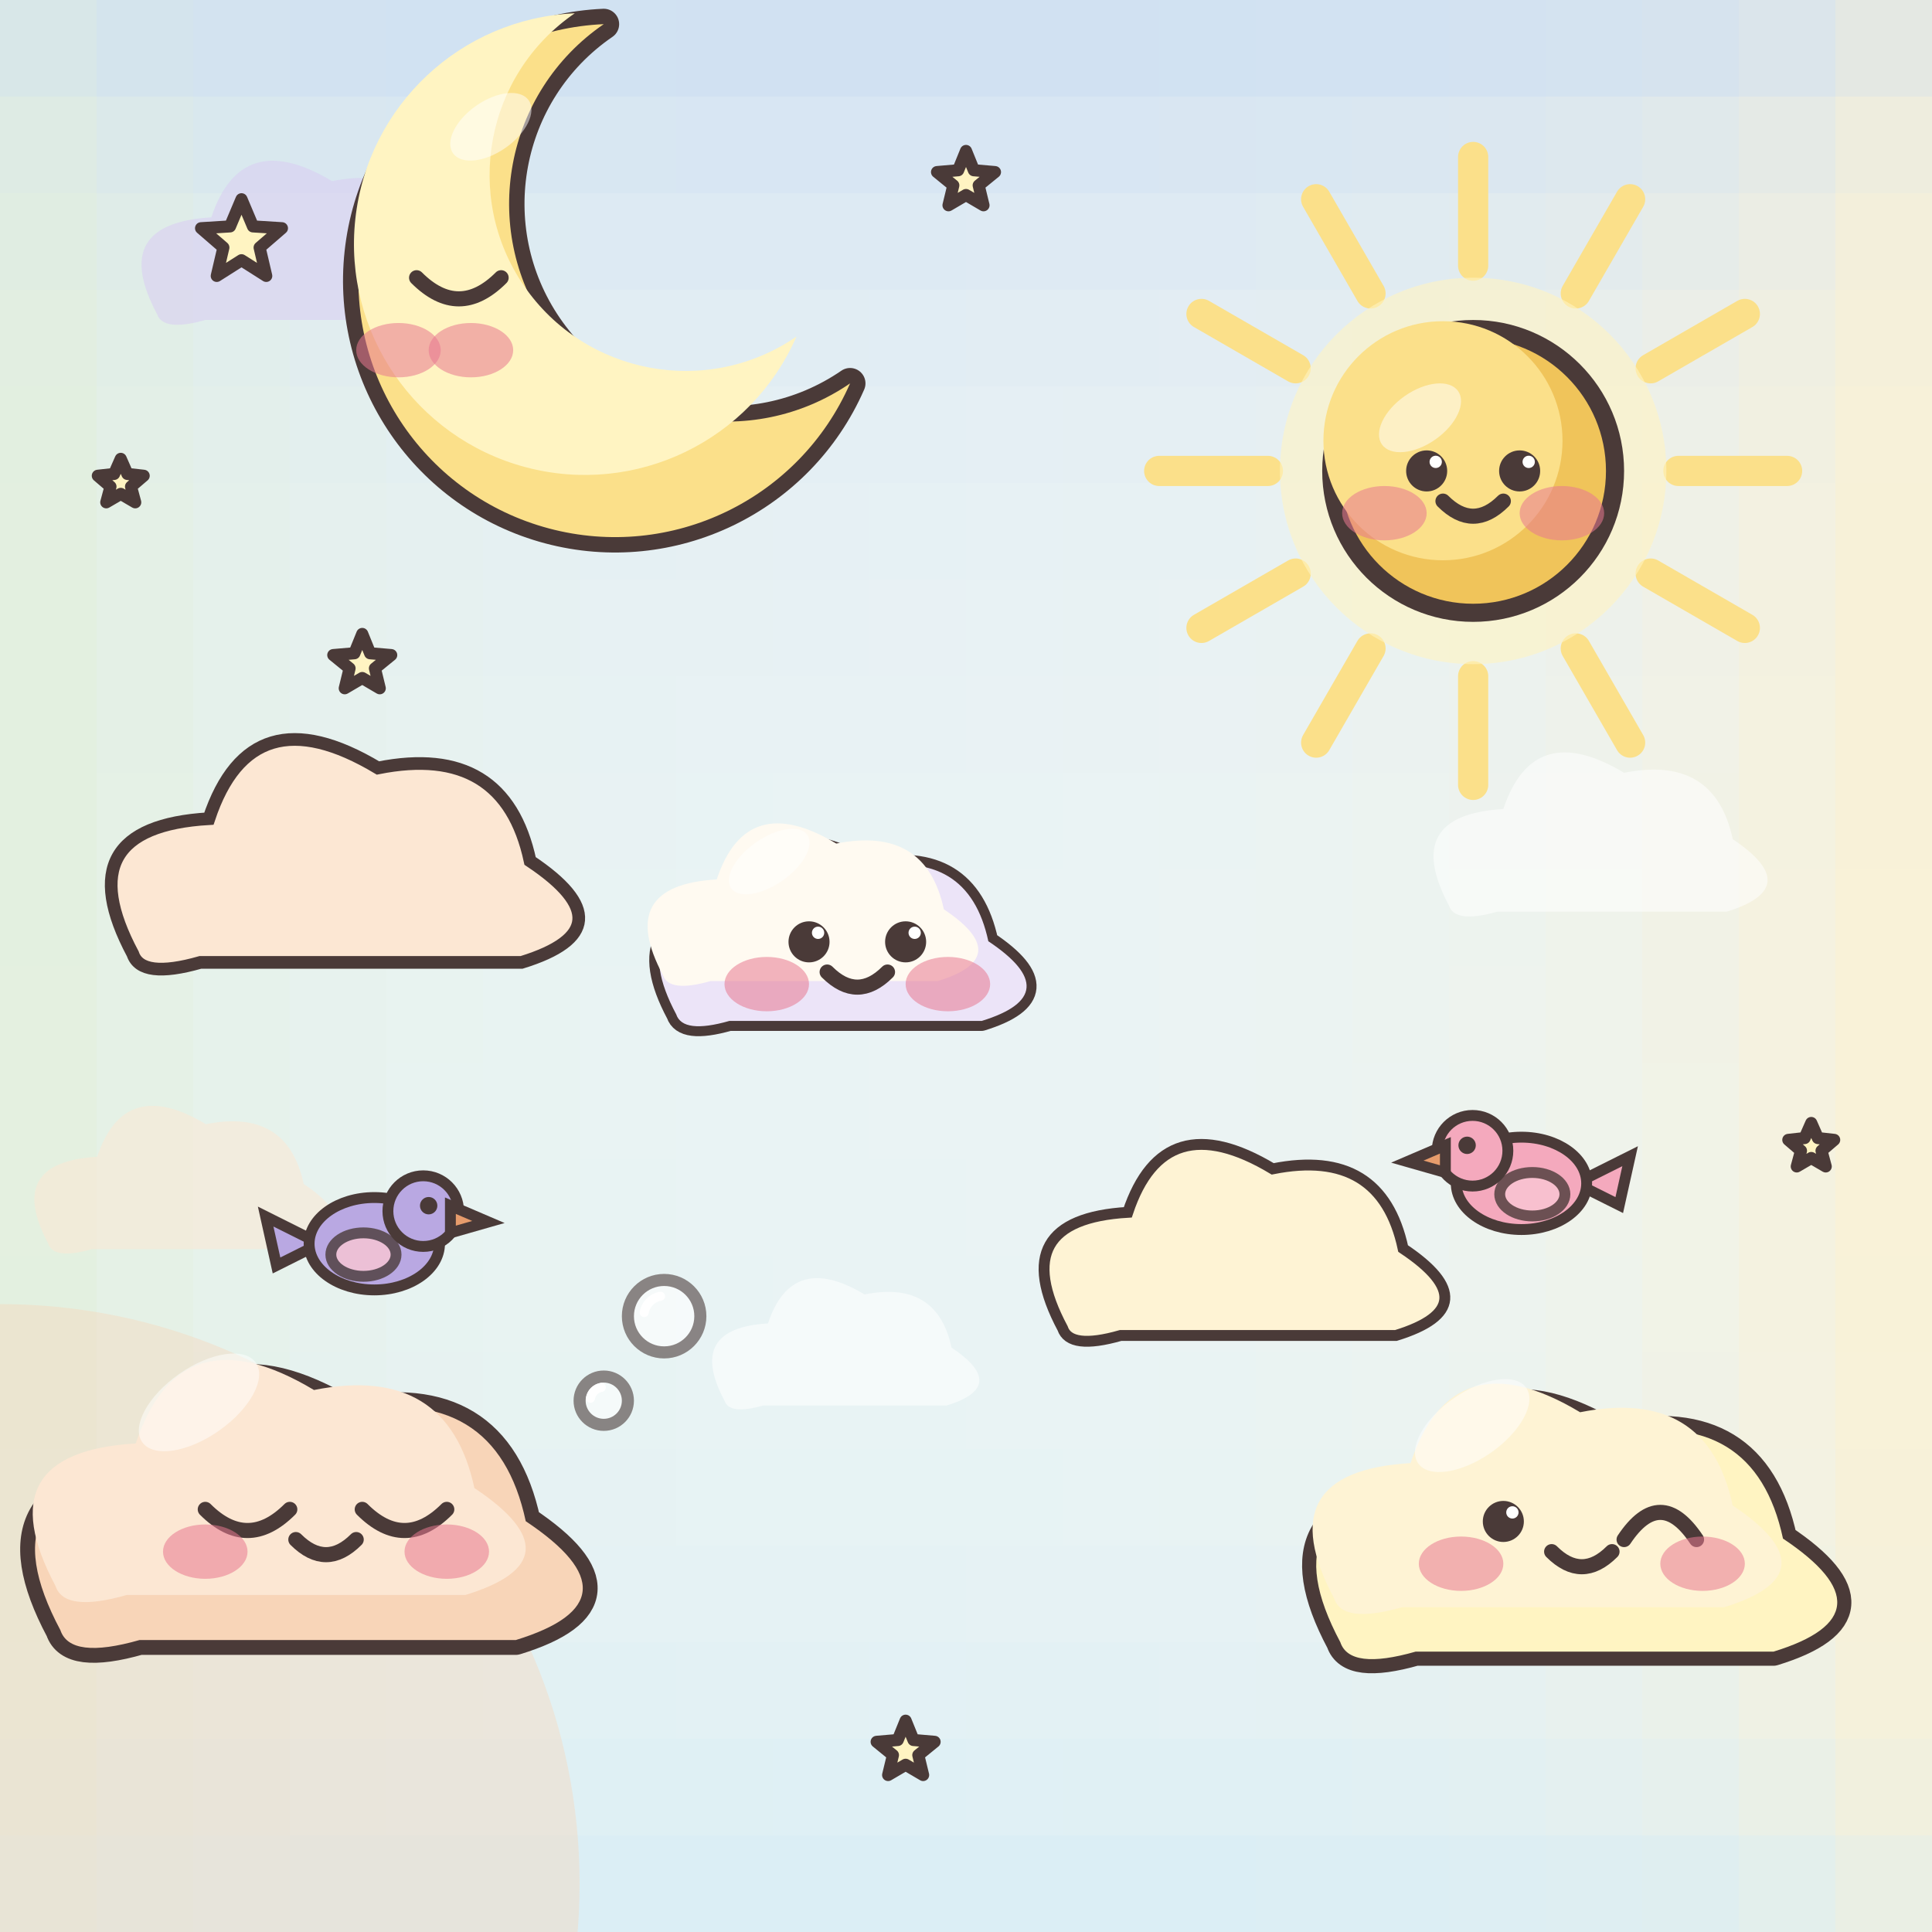
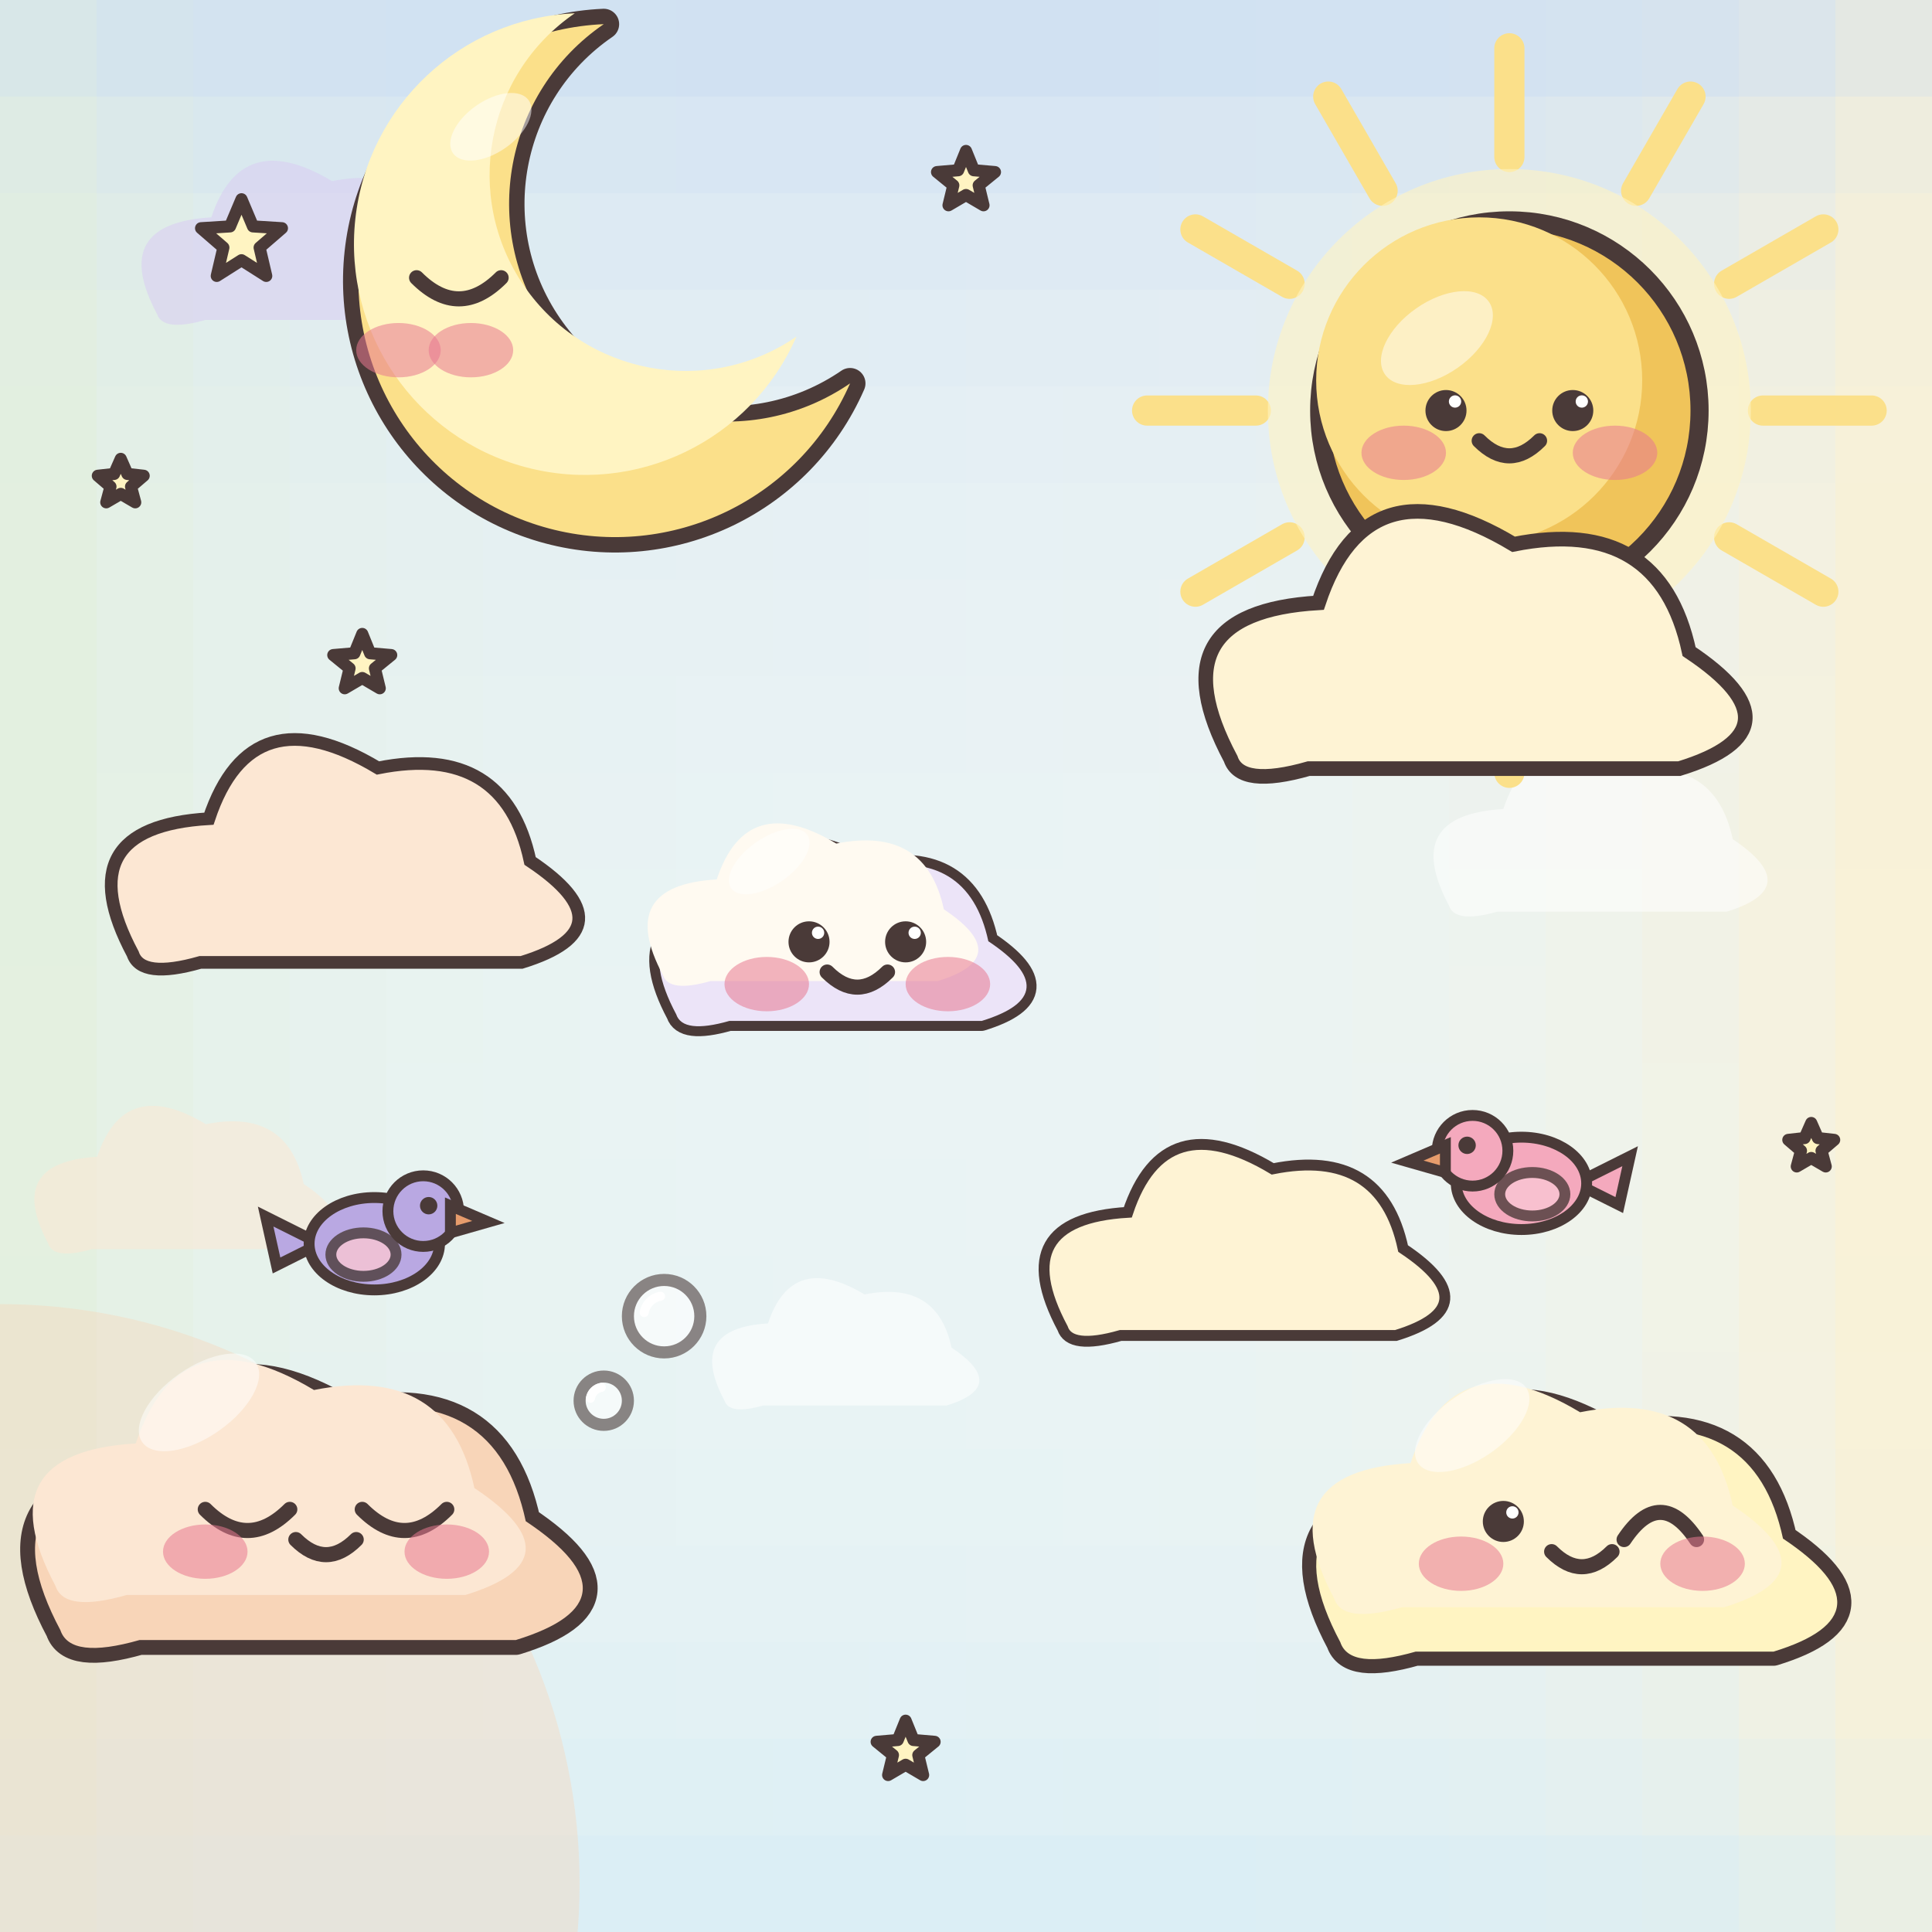
<svg xmlns="http://www.w3.org/2000/svg" width="320" height="320" viewBox="0 0 320 320">
  <rect width="320" height="320" fill="#eef7fb" />
  <rect x="0" y="0" width="17" height="17" fill="#d8e7e8" />
  <rect x="16" y="0" width="17" height="17" fill="#d4e4ed" />
  <rect x="32" y="0" width="17" height="17" fill="#d3e3f0" />
  <rect x="48" y="0" width="17" height="17" fill="#d2e2f1" />
  <rect x="64" y="0" width="17" height="17" fill="#d1e2f2" />
  <rect x="80" y="0" width="17" height="17" fill="#d1e2f2" />
  <rect x="96" y="0" width="17" height="17" fill="#d1e2f2" />
  <rect x="112" y="0" width="17" height="17" fill="#d1e1f2" />
  <rect x="128" y="0" width="17" height="17" fill="#d1e1f2" />
  <rect x="144" y="0" width="17" height="17" fill="#d1e1f2" />
  <rect x="160" y="0" width="17" height="17" fill="#d1e1f2" />
  <rect x="176" y="0" width="17" height="17" fill="#d1e1f2" />
  <rect x="192" y="0" width="17" height="17" fill="#d1e2f2" />
  <rect x="208" y="0" width="17" height="17" fill="#d2e2f2" />
  <rect x="224" y="0" width="17" height="17" fill="#d2e2f2" />
  <rect x="240" y="0" width="17" height="17" fill="#d3e2f1" />
  <rect x="256" y="0" width="17" height="17" fill="#d4e3f0" />
  <rect x="272" y="0" width="17" height="17" fill="#d6e3ee" />
  <rect x="288" y="0" width="17" height="17" fill="#dbe5eb" />
  <rect x="304" y="0" width="17" height="17" fill="#e4e8e3" />
  <rect x="0" y="16" width="17" height="17" fill="#deebe4" />
  <rect x="16" y="16" width="17" height="17" fill="#dbe9ea" />
  <rect x="32" y="16" width="17" height="17" fill="#d9e8ee" />
  <rect x="48" y="16" width="17" height="17" fill="#d9e7f0" />
  <rect x="64" y="16" width="17" height="17" fill="#d8e7f1" />
  <rect x="80" y="16" width="17" height="17" fill="#d8e7f2" />
  <rect x="96" y="16" width="17" height="17" fill="#d8e7f2" />
  <rect x="112" y="16" width="17" height="17" fill="#d8e6f3" />
  <rect x="128" y="16" width="17" height="17" fill="#d8e6f3" />
  <rect x="144" y="16" width="17" height="17" fill="#d8e6f3" />
  <rect x="160" y="16" width="17" height="17" fill="#d8e6f3" />
  <rect x="176" y="16" width="17" height="17" fill="#d8e6f3" />
  <rect x="192" y="16" width="17" height="17" fill="#d9e6f2" />
  <rect x="208" y="16" width="17" height="17" fill="#d9e7f2" />
  <rect x="224" y="16" width="17" height="17" fill="#dae7f1" />
  <rect x="240" y="16" width="17" height="17" fill="#dbe7f0" />
  <rect x="256" y="16" width="17" height="17" fill="#dde8ee" />
  <rect x="272" y="16" width="17" height="17" fill="#e0e9eb" />
  <rect x="288" y="16" width="17" height="17" fill="#e5eae6" />
  <rect x="304" y="16" width="17" height="17" fill="#eeedde" />
  <rect x="0" y="32" width="17" height="17" fill="#e0ede2" />
  <rect x="16" y="32" width="17" height="17" fill="#dfece8" />
  <rect x="32" y="32" width="17" height="17" fill="#deeced" />
  <rect x="48" y="32" width="17" height="17" fill="#deebef" />
  <rect x="64" y="32" width="17" height="17" fill="#ddebf1" />
  <rect x="80" y="32" width="17" height="17" fill="#ddebf2" />
  <rect x="96" y="32" width="17" height="17" fill="#ddeaf3" />
  <rect x="112" y="32" width="17" height="17" fill="#ddeaf3" />
  <rect x="128" y="32" width="17" height="17" fill="#ddeaf3" />
  <rect x="144" y="32" width="17" height="17" fill="#ddeaf3" />
  <rect x="160" y="32" width="17" height="17" fill="#deeaf3" />
  <rect x="176" y="32" width="17" height="17" fill="#deeaf3" />
  <rect x="192" y="32" width="17" height="17" fill="#deeaf3" />
  <rect x="208" y="32" width="17" height="17" fill="#dfebf2" />
  <rect x="224" y="32" width="17" height="17" fill="#e0ebf1" />
  <rect x="240" y="32" width="17" height="17" fill="#e1ebef" />
  <rect x="256" y="32" width="17" height="17" fill="#e3ebed" />
  <rect x="272" y="32" width="17" height="17" fill="#e6ece9" />
  <rect x="288" y="32" width="17" height="17" fill="#ebede4" />
  <rect x="304" y="32" width="17" height="17" fill="#f3efdb" />
  <rect x="0" y="48" width="17" height="17" fill="#e2eee1" />
  <rect x="16" y="48" width="17" height="17" fill="#e1eee7" />
  <rect x="32" y="48" width="17" height="17" fill="#e1eeec" />
  <rect x="48" y="48" width="17" height="17" fill="#e1edef" />
  <rect x="64" y="48" width="17" height="17" fill="#e1edf1" />
  <rect x="80" y="48" width="17" height="17" fill="#e1edf2" />
  <rect x="96" y="48" width="17" height="17" fill="#e1edf3" />
  <rect x="112" y="48" width="17" height="17" fill="#e1edf3" />
  <rect x="128" y="48" width="17" height="17" fill="#e1edf3" />
  <rect x="144" y="48" width="17" height="17" fill="#e1edf4" />
  <rect x="160" y="48" width="17" height="17" fill="#e2edf3" />
  <rect x="176" y="48" width="17" height="17" fill="#e2edf3" />
  <rect x="192" y="48" width="17" height="17" fill="#e3edf3" />
  <rect x="208" y="48" width="17" height="17" fill="#e3edf2" />
  <rect x="224" y="48" width="17" height="17" fill="#e4edf1" />
  <rect x="240" y="48" width="17" height="17" fill="#e6eeef" />
  <rect x="256" y="48" width="17" height="17" fill="#e8eeec" />
  <rect x="272" y="48" width="17" height="17" fill="#ebeee8" />
  <rect x="288" y="48" width="17" height="17" fill="#efefe2" />
  <rect x="304" y="48" width="17" height="17" fill="#f5f0da" />
  <rect x="0" y="64" width="17" height="17" fill="#e2efe0" />
  <rect x="16" y="64" width="17" height="17" fill="#e3efe7" />
  <rect x="32" y="64" width="17" height="17" fill="#e3efeb" />
  <rect x="48" y="64" width="17" height="17" fill="#e3efee" />
  <rect x="64" y="64" width="17" height="17" fill="#e3eff1" />
  <rect x="80" y="64" width="17" height="17" fill="#e3eff2" />
  <rect x="96" y="64" width="17" height="17" fill="#e4eff3" />
  <rect x="112" y="64" width="17" height="17" fill="#e4eff3" />
  <rect x="128" y="64" width="17" height="17" fill="#e4eff4" />
  <rect x="144" y="64" width="17" height="17" fill="#e4eff4" />
  <rect x="160" y="64" width="17" height="17" fill="#e5eff4" />
  <rect x="176" y="64" width="17" height="17" fill="#e5eff3" />
  <rect x="192" y="64" width="17" height="17" fill="#e5eff3" />
  <rect x="208" y="64" width="17" height="17" fill="#e6eff2" />
  <rect x="224" y="64" width="17" height="17" fill="#e7eff1" />
  <rect x="240" y="64" width="17" height="17" fill="#e8efef" />
  <rect x="256" y="64" width="17" height="17" fill="#eaf0ec" />
  <rect x="272" y="64" width="17" height="17" fill="#edf0e8" />
  <rect x="288" y="64" width="17" height="17" fill="#f1f0e1" />
  <rect x="304" y="64" width="17" height="17" fill="#f7f1d9" />
  <rect x="0" y="80" width="17" height="17" fill="#e3efe0" />
  <rect x="16" y="80" width="17" height="17" fill="#e4f0e6" />
  <rect x="32" y="80" width="17" height="17" fill="#e4f0eb" />
  <rect x="48" y="80" width="17" height="17" fill="#e5f0ee" />
  <rect x="64" y="80" width="17" height="17" fill="#e5f0f0" />
  <rect x="80" y="80" width="17" height="17" fill="#e5f0f2" />
  <rect x="96" y="80" width="17" height="17" fill="#e5f0f3" />
  <rect x="112" y="80" width="17" height="17" fill="#e6f0f3" />
  <rect x="128" y="80" width="17" height="17" fill="#e6f0f4" />
  <rect x="144" y="80" width="17" height="17" fill="#e6f1f4" />
  <rect x="160" y="80" width="17" height="17" fill="#e7f1f4" />
  <rect x="176" y="80" width="17" height="17" fill="#e7f1f3" />
  <rect x="192" y="80" width="17" height="17" fill="#e7f1f3" />
  <rect x="208" y="80" width="17" height="17" fill="#e8f1f2" />
  <rect x="224" y="80" width="17" height="17" fill="#e9f1f0" />
  <rect x="240" y="80" width="17" height="17" fill="#eaf1ee" />
  <rect x="256" y="80" width="17" height="17" fill="#ecf1eb" />
  <rect x="272" y="80" width="17" height="17" fill="#eff1e7" />
  <rect x="288" y="80" width="17" height="17" fill="#f3f1e1" />
  <rect x="304" y="80" width="17" height="17" fill="#f7f1d8" />
  <rect x="0" y="96" width="17" height="17" fill="#e3f0e0" />
  <rect x="16" y="96" width="17" height="17" fill="#e4f0e6" />
  <rect x="32" y="96" width="17" height="17" fill="#e5f1eb" />
  <rect x="48" y="96" width="17" height="17" fill="#e6f1ee" />
  <rect x="64" y="96" width="17" height="17" fill="#e6f1f0" />
  <rect x="80" y="96" width="17" height="17" fill="#e6f1f2" />
  <rect x="96" y="96" width="17" height="17" fill="#e7f1f3" />
  <rect x="112" y="96" width="17" height="17" fill="#e7f1f3" />
  <rect x="128" y="96" width="17" height="17" fill="#e7f1f4" />
  <rect x="144" y="96" width="17" height="17" fill="#e8f1f4" />
  <rect x="160" y="96" width="17" height="17" fill="#e8f2f4" />
  <rect x="176" y="96" width="17" height="17" fill="#e8f2f3" />
  <rect x="192" y="96" width="17" height="17" fill="#e9f2f3" />
  <rect x="208" y="96" width="17" height="17" fill="#e9f2f2" />
  <rect x="224" y="96" width="17" height="17" fill="#eaf2f0" />
  <rect x="240" y="96" width="17" height="17" fill="#ecf2ee" />
  <rect x="256" y="96" width="17" height="17" fill="#edf1eb" />
  <rect x="272" y="96" width="17" height="17" fill="#f0f1e7" />
  <rect x="288" y="96" width="17" height="17" fill="#f3f1e0" />
  <rect x="304" y="96" width="17" height="17" fill="#f8f1d8" />
  <rect x="0" y="112" width="17" height="17" fill="#e3f0e0" />
  <rect x="16" y="112" width="17" height="17" fill="#e4f0e6" />
  <rect x="32" y="112" width="17" height="17" fill="#e5f1eb" />
  <rect x="48" y="112" width="17" height="17" fill="#e6f1ee" />
  <rect x="64" y="112" width="17" height="17" fill="#e7f2f0" />
  <rect x="80" y="112" width="17" height="17" fill="#e7f2f2" />
  <rect x="96" y="112" width="17" height="17" fill="#e7f2f3" />
  <rect x="112" y="112" width="17" height="17" fill="#e8f2f4" />
  <rect x="128" y="112" width="17" height="17" fill="#e8f2f4" />
  <rect x="144" y="112" width="17" height="17" fill="#e8f2f4" />
  <rect x="160" y="112" width="17" height="17" fill="#e9f2f4" />
  <rect x="176" y="112" width="17" height="17" fill="#e9f2f3" />
  <rect x="192" y="112" width="17" height="17" fill="#eaf2f3" />
  <rect x="208" y="112" width="17" height="17" fill="#eaf2f2" />
  <rect x="224" y="112" width="17" height="17" fill="#ebf2f0" />
  <rect x="240" y="112" width="17" height="17" fill="#ecf2ee" />
  <rect x="256" y="112" width="17" height="17" fill="#eef2eb" />
  <rect x="272" y="112" width="17" height="17" fill="#f1f2e7" />
  <rect x="288" y="112" width="17" height="17" fill="#f4f2e0" />
  <rect x="304" y="112" width="17" height="17" fill="#f8f1d8" />
  <rect x="0" y="128" width="17" height="17" fill="#e3f0e0" />
  <rect x="16" y="128" width="17" height="17" fill="#e5f1e6" />
  <rect x="32" y="128" width="17" height="17" fill="#e6f1eb" />
  <rect x="48" y="128" width="17" height="17" fill="#e7f2ee" />
  <rect x="64" y="128" width="17" height="17" fill="#e7f2f0" />
  <rect x="80" y="128" width="17" height="17" fill="#e8f2f2" />
  <rect x="96" y="128" width="17" height="17" fill="#e8f2f3" />
  <rect x="112" y="128" width="17" height="17" fill="#e8f3f4" />
  <rect x="128" y="128" width="17" height="17" fill="#e9f3f4" />
  <rect x="144" y="128" width="17" height="17" fill="#e9f3f4" />
  <rect x="160" y="128" width="17" height="17" fill="#e9f3f4" />
  <rect x="176" y="128" width="17" height="17" fill="#eaf3f4" />
  <rect x="192" y="128" width="17" height="17" fill="#eaf3f3" />
  <rect x="208" y="128" width="17" height="17" fill="#ebf3f2" />
  <rect x="224" y="128" width="17" height="17" fill="#ecf3f0" />
  <rect x="240" y="128" width="17" height="17" fill="#edf2ee" />
  <rect x="256" y="128" width="17" height="17" fill="#eff2eb" />
  <rect x="272" y="128" width="17" height="17" fill="#f1f2e6" />
  <rect x="288" y="128" width="17" height="17" fill="#f4f2e0" />
  <rect x="304" y="128" width="17" height="17" fill="#f8f1d8" />
  <rect x="0" y="144" width="17" height="17" fill="#e3f0e0" />
  <rect x="16" y="144" width="17" height="17" fill="#e5f1e6" />
  <rect x="32" y="144" width="17" height="17" fill="#e6f2eb" />
  <rect x="48" y="144" width="17" height="17" fill="#e7f2ee" />
  <rect x="64" y="144" width="17" height="17" fill="#e8f2f0" />
  <rect x="80" y="144" width="17" height="17" fill="#e8f3f2" />
  <rect x="96" y="144" width="17" height="17" fill="#e8f3f3" />
  <rect x="112" y="144" width="17" height="17" fill="#e9f3f4" />
  <rect x="128" y="144" width="17" height="17" fill="#e9f3f4" />
  <rect x="144" y="144" width="17" height="17" fill="#e9f3f4" />
  <rect x="160" y="144" width="17" height="17" fill="#eaf3f4" />
  <rect x="176" y="144" width="17" height="17" fill="#eaf3f4" />
  <rect x="192" y="144" width="17" height="17" fill="#ebf3f3" />
  <rect x="208" y="144" width="17" height="17" fill="#ebf3f2" />
  <rect x="224" y="144" width="17" height="17" fill="#ecf3f0" />
  <rect x="240" y="144" width="17" height="17" fill="#edf3ee" />
  <rect x="256" y="144" width="17" height="17" fill="#eff3eb" />
  <rect x="272" y="144" width="17" height="17" fill="#f1f2e6" />
  <rect x="288" y="144" width="17" height="17" fill="#f5f2e0" />
  <rect x="304" y="144" width="17" height="17" fill="#f9f2d8" />
  <rect x="0" y="160" width="17" height="17" fill="#e4f0e0" />
  <rect x="16" y="160" width="17" height="17" fill="#e5f1e6" />
  <rect x="32" y="160" width="17" height="17" fill="#e6f2eb" />
  <rect x="48" y="160" width="17" height="17" fill="#e7f2ee" />
  <rect x="64" y="160" width="17" height="17" fill="#e8f3f0" />
  <rect x="80" y="160" width="17" height="17" fill="#e8f3f2" />
  <rect x="96" y="160" width="17" height="17" fill="#e9f3f3" />
  <rect x="112" y="160" width="17" height="17" fill="#e9f3f4" />
  <rect x="128" y="160" width="17" height="17" fill="#e9f3f4" />
  <rect x="144" y="160" width="17" height="17" fill="#eaf3f4" />
  <rect x="160" y="160" width="17" height="17" fill="#eaf3f4" />
  <rect x="176" y="160" width="17" height="17" fill="#eaf3f4" />
  <rect x="192" y="160" width="17" height="17" fill="#ebf3f3" />
  <rect x="208" y="160" width="17" height="17" fill="#ebf3f2" />
  <rect x="224" y="160" width="17" height="17" fill="#ecf3f0" />
  <rect x="240" y="160" width="17" height="17" fill="#eef3ee" />
  <rect x="256" y="160" width="17" height="17" fill="#eff3eb" />
  <rect x="272" y="160" width="17" height="17" fill="#f1f2e6" />
  <rect x="288" y="160" width="17" height="17" fill="#f5f2e0" />
  <rect x="304" y="160" width="17" height="17" fill="#f9f2d8" />
  <rect x="0" y="176" width="17" height="17" fill="#e4f0e0" />
  <rect x="16" y="176" width="17" height="17" fill="#e5f1e6" />
  <rect x="32" y="176" width="17" height="17" fill="#e6f2eb" />
  <rect x="48" y="176" width="17" height="17" fill="#e7f2ee" />
  <rect x="64" y="176" width="17" height="17" fill="#e8f3f1" />
  <rect x="80" y="176" width="17" height="17" fill="#e8f3f2" />
  <rect x="96" y="176" width="17" height="17" fill="#e9f3f3" />
  <rect x="112" y="176" width="17" height="17" fill="#e9f3f4" />
  <rect x="128" y="176" width="17" height="17" fill="#e9f3f4" />
  <rect x="144" y="176" width="17" height="17" fill="#eaf3f4" />
  <rect x="160" y="176" width="17" height="17" fill="#eaf3f4" />
  <rect x="176" y="176" width="17" height="17" fill="#eaf3f4" />
  <rect x="192" y="176" width="17" height="17" fill="#ebf3f3" />
  <rect x="208" y="176" width="17" height="17" fill="#ebf3f2" />
  <rect x="224" y="176" width="17" height="17" fill="#ecf3f1" />
  <rect x="240" y="176" width="17" height="17" fill="#edf3ee" />
  <rect x="256" y="176" width="17" height="17" fill="#eff3eb" />
  <rect x="272" y="176" width="17" height="17" fill="#f1f3e7" />
  <rect x="288" y="176" width="17" height="17" fill="#f5f2e0" />
  <rect x="304" y="176" width="17" height="17" fill="#f9f2d8" />
  <rect x="0" y="192" width="17" height="17" fill="#e4f0e0" />
  <rect x="16" y="192" width="17" height="17" fill="#e5f1e6" />
  <rect x="32" y="192" width="17" height="17" fill="#e6f2eb" />
  <rect x="48" y="192" width="17" height="17" fill="#e7f2ee" />
  <rect x="64" y="192" width="17" height="17" fill="#e8f3f1" />
  <rect x="80" y="192" width="17" height="17" fill="#e8f3f2" />
  <rect x="96" y="192" width="17" height="17" fill="#e8f3f3" />
  <rect x="112" y="192" width="17" height="17" fill="#e9f3f4" />
  <rect x="128" y="192" width="17" height="17" fill="#e9f3f4" />
  <rect x="144" y="192" width="17" height="17" fill="#e9f3f4" />
  <rect x="160" y="192" width="17" height="17" fill="#eaf3f4" />
  <rect x="176" y="192" width="17" height="17" fill="#eaf3f4" />
  <rect x="192" y="192" width="17" height="17" fill="#ebf3f3" />
  <rect x="208" y="192" width="17" height="17" fill="#ebf3f2" />
  <rect x="224" y="192" width="17" height="17" fill="#ecf3f1" />
  <rect x="240" y="192" width="17" height="17" fill="#edf3ee" />
  <rect x="256" y="192" width="17" height="17" fill="#eff3eb" />
  <rect x="272" y="192" width="17" height="17" fill="#f1f3e7" />
  <rect x="288" y="192" width="17" height="17" fill="#f4f2e0" />
  <rect x="304" y="192" width="17" height="17" fill="#f9f2d8" />
  <rect x="0" y="208" width="17" height="17" fill="#e3f0e0" />
  <rect x="16" y="208" width="17" height="17" fill="#e5f1e6" />
  <rect x="32" y="208" width="17" height="17" fill="#e6f2eb" />
  <rect x="48" y="208" width="17" height="17" fill="#e7f2ee" />
  <rect x="64" y="208" width="17" height="17" fill="#e7f3f1" />
  <rect x="80" y="208" width="17" height="17" fill="#e8f3f2" />
  <rect x="96" y="208" width="17" height="17" fill="#e8f3f3" />
  <rect x="112" y="208" width="17" height="17" fill="#e8f3f4" />
  <rect x="128" y="208" width="17" height="17" fill="#e9f3f4" />
  <rect x="144" y="208" width="17" height="17" fill="#e9f3f4" />
  <rect x="160" y="208" width="17" height="17" fill="#e9f3f4" />
  <rect x="176" y="208" width="17" height="17" fill="#eaf3f4" />
  <rect x="192" y="208" width="17" height="17" fill="#eaf3f3" />
  <rect x="208" y="208" width="17" height="17" fill="#ebf3f2" />
  <rect x="224" y="208" width="17" height="17" fill="#ecf3f1" />
  <rect x="240" y="208" width="17" height="17" fill="#edf3ef" />
  <rect x="256" y="208" width="17" height="17" fill="#eef3ec" />
  <rect x="272" y="208" width="17" height="17" fill="#f1f3e7" />
  <rect x="288" y="208" width="17" height="17" fill="#f4f2e0" />
  <rect x="304" y="208" width="17" height="17" fill="#f8f2d8" />
  <rect x="0" y="224" width="17" height="17" fill="#e3f0e0" />
  <rect x="16" y="224" width="17" height="17" fill="#e4f1e6" />
  <rect x="32" y="224" width="17" height="17" fill="#e5f2eb" />
  <rect x="48" y="224" width="17" height="17" fill="#e6f2ef" />
  <rect x="64" y="224" width="17" height="17" fill="#e7f2f1" />
  <rect x="80" y="224" width="17" height="17" fill="#e7f3f2" />
  <rect x="96" y="224" width="17" height="17" fill="#e7f3f3" />
  <rect x="112" y="224" width="17" height="17" fill="#e8f3f4" />
  <rect x="128" y="224" width="17" height="17" fill="#e8f3f4" />
  <rect x="144" y="224" width="17" height="17" fill="#e8f3f4" />
  <rect x="160" y="224" width="17" height="17" fill="#e9f3f4" />
  <rect x="176" y="224" width="17" height="17" fill="#e9f3f4" />
  <rect x="192" y="224" width="17" height="17" fill="#e9f3f3" />
  <rect x="208" y="224" width="17" height="17" fill="#eaf3f2" />
  <rect x="224" y="224" width="17" height="17" fill="#ebf3f1" />
  <rect x="240" y="224" width="17" height="17" fill="#ecf3ef" />
  <rect x="256" y="224" width="17" height="17" fill="#eef3ec" />
  <rect x="272" y="224" width="17" height="17" fill="#f0f2e7" />
  <rect x="288" y="224" width="17" height="17" fill="#f4f2e1" />
  <rect x="304" y="224" width="17" height="17" fill="#f8f2d9" />
  <rect x="0" y="240" width="17" height="17" fill="#e3f0e1" />
  <rect x="16" y="240" width="17" height="17" fill="#e4f1e7" />
  <rect x="32" y="240" width="17" height="17" fill="#e5f1ec" />
  <rect x="48" y="240" width="17" height="17" fill="#e5f2ef" />
  <rect x="64" y="240" width="17" height="17" fill="#e6f2f1" />
  <rect x="80" y="240" width="17" height="17" fill="#e6f2f3" />
  <rect x="96" y="240" width="17" height="17" fill="#e6f2f3" />
  <rect x="112" y="240" width="17" height="17" fill="#e7f3f4" />
  <rect x="128" y="240" width="17" height="17" fill="#e7f3f4" />
  <rect x="144" y="240" width="17" height="17" fill="#e7f3f4" />
  <rect x="160" y="240" width="17" height="17" fill="#e7f3f4" />
  <rect x="176" y="240" width="17" height="17" fill="#e8f3f4" />
  <rect x="192" y="240" width="17" height="17" fill="#e8f3f3" />
  <rect x="208" y="240" width="17" height="17" fill="#e9f3f2" />
  <rect x="224" y="240" width="17" height="17" fill="#eaf3f1" />
  <rect x="240" y="240" width="17" height="17" fill="#ebf2ef" />
  <rect x="256" y="240" width="17" height="17" fill="#edf2ec" />
  <rect x="272" y="240" width="17" height="17" fill="#eff2e8" />
  <rect x="288" y="240" width="17" height="17" fill="#f3f2e2" />
  <rect x="304" y="240" width="17" height="17" fill="#f7f1d9" />
  <rect x="0" y="256" width="17" height="17" fill="#e3f0e1" />
  <rect x="16" y="256" width="17" height="17" fill="#e3f1e8" />
  <rect x="32" y="256" width="17" height="17" fill="#e4f1ec" />
  <rect x="48" y="256" width="17" height="17" fill="#e4f1ef" />
  <rect x="64" y="256" width="17" height="17" fill="#e4f2f1" />
  <rect x="80" y="256" width="17" height="17" fill="#e5f2f3" />
  <rect x="96" y="256" width="17" height="17" fill="#e5f2f4" />
  <rect x="112" y="256" width="17" height="17" fill="#e5f2f4" />
  <rect x="128" y="256" width="17" height="17" fill="#e5f2f4" />
  <rect x="144" y="256" width="17" height="17" fill="#e5f2f4" />
  <rect x="160" y="256" width="17" height="17" fill="#e6f2f4" />
  <rect x="176" y="256" width="17" height="17" fill="#e6f2f4" />
  <rect x="192" y="256" width="17" height="17" fill="#e6f2f4" />
  <rect x="208" y="256" width="17" height="17" fill="#e7f2f3" />
  <rect x="224" y="256" width="17" height="17" fill="#e8f2f2" />
  <rect x="240" y="256" width="17" height="17" fill="#e9f2f0" />
  <rect x="256" y="256" width="17" height="17" fill="#ebf2ed" />
  <rect x="272" y="256" width="17" height="17" fill="#edf2e9" />
  <rect x="288" y="256" width="17" height="17" fill="#f1f2e3" />
  <rect x="304" y="256" width="17" height="17" fill="#f6f1da" />
  <rect x="0" y="272" width="17" height="17" fill="#e2f0e2" />
  <rect x="16" y="272" width="17" height="17" fill="#e2f0e9" />
  <rect x="32" y="272" width="17" height="17" fill="#e2f0ed" />
  <rect x="48" y="272" width="17" height="17" fill="#e2f1f0" />
  <rect x="64" y="272" width="17" height="17" fill="#e2f1f2" />
  <rect x="80" y="272" width="17" height="17" fill="#e2f1f3" />
  <rect x="96" y="272" width="17" height="17" fill="#e2f1f4" />
  <rect x="112" y="272" width="17" height="17" fill="#e3f1f4" />
  <rect x="128" y="272" width="17" height="17" fill="#e3f1f4" />
  <rect x="144" y="272" width="17" height="17" fill="#e3f1f5" />
  <rect x="160" y="272" width="17" height="17" fill="#e3f1f4" />
  <rect x="176" y="272" width="17" height="17" fill="#e3f1f4" />
  <rect x="192" y="272" width="17" height="17" fill="#e4f1f4" />
  <rect x="208" y="272" width="17" height="17" fill="#e4f1f3" />
  <rect x="224" y="272" width="17" height="17" fill="#e5f1f2" />
  <rect x="240" y="272" width="17" height="17" fill="#e6f1f1" />
  <rect x="256" y="272" width="17" height="17" fill="#e8f1ee" />
  <rect x="272" y="272" width="17" height="17" fill="#eaf1ea" />
  <rect x="288" y="272" width="17" height="17" fill="#eff1e4" />
  <rect x="304" y="272" width="17" height="17" fill="#f5f1db" />
  <rect x="0" y="288" width="17" height="17" fill="#e1efe4" />
  <rect x="16" y="288" width="17" height="17" fill="#e0efeb" />
  <rect x="32" y="288" width="17" height="17" fill="#dfefef" />
  <rect x="48" y="288" width="17" height="17" fill="#dff0f1" />
  <rect x="64" y="288" width="17" height="17" fill="#dff0f3" />
  <rect x="80" y="288" width="17" height="17" fill="#dff0f4" />
  <rect x="96" y="288" width="17" height="17" fill="#dff0f4" />
  <rect x="112" y="288" width="17" height="17" fill="#dff0f4" />
  <rect x="128" y="288" width="17" height="17" fill="#dff0f5" />
  <rect x="144" y="288" width="17" height="17" fill="#dff0f5" />
  <rect x="160" y="288" width="17" height="17" fill="#e0f0f5" />
  <rect x="176" y="288" width="17" height="17" fill="#e0f0f4" />
  <rect x="192" y="288" width="17" height="17" fill="#e0f0f4" />
  <rect x="208" y="288" width="17" height="17" fill="#e0f0f4" />
  <rect x="224" y="288" width="17" height="17" fill="#e1f0f3" />
  <rect x="240" y="288" width="17" height="17" fill="#e2f0f2" />
  <rect x="256" y="288" width="17" height="17" fill="#e4f0f0" />
  <rect x="272" y="288" width="17" height="17" fill="#e6f0ed" />
  <rect x="288" y="288" width="17" height="17" fill="#eaf0e7" />
  <rect x="304" y="288" width="17" height="17" fill="#f1f0de" />
  <rect x="0" y="304" width="17" height="17" fill="#deeee9" />
  <rect x="16" y="304" width="17" height="17" fill="#dceeef" />
  <rect x="32" y="304" width="17" height="17" fill="#dceef2" />
  <rect x="48" y="304" width="17" height="17" fill="#dbeef3" />
  <rect x="64" y="304" width="17" height="17" fill="#dbeef4" />
  <rect x="80" y="304" width="17" height="17" fill="#dbeef4" />
  <rect x="96" y="304" width="17" height="17" fill="#dbeef5" />
  <rect x="112" y="304" width="17" height="17" fill="#dbeef5" />
  <rect x="128" y="304" width="17" height="17" fill="#dbeef5" />
  <rect x="144" y="304" width="17" height="17" fill="#dbeef5" />
  <rect x="160" y="304" width="17" height="17" fill="#dbeef5" />
  <rect x="176" y="304" width="17" height="17" fill="#dbeef5" />
  <rect x="192" y="304" width="17" height="17" fill="#dbeef5" />
  <rect x="208" y="304" width="17" height="17" fill="#dceef4" />
  <rect x="224" y="304" width="17" height="17" fill="#dceef4" />
  <rect x="240" y="304" width="17" height="17" fill="#ddeef3" />
  <rect x="256" y="304" width="17" height="17" fill="#deeef2" />
  <rect x="272" y="304" width="17" height="17" fill="#dfeef0" />
  <rect x="288" y="304" width="17" height="17" fill="#e3efec" />
  <rect x="304" y="304" width="17" height="17" fill="#eaefe4" />
  <circle cx="0" cy="312" r="96" fill="#f8d5b8" opacity=".4" />
  <path transform="translate(26 52) scale(0.5) translate(-30 -80)" d="M30 80Q14 50 48 48Q58 18 88 36Q118 30 124 58Q148 74 122 82H46Q32 86 30 80Z" fill="#d8ccf2" opacity=".55" />
  <path transform="translate(240 150) scale(0.5) translate(-30 -80)" d="M30 80Q14 50 48 48Q58 18 88 36Q118 30 124 58Q148 74 122 82H46Q32 86 30 80Z" fill="#ffffff" opacity=".55" />
  <path transform="translate(8 206) scale(0.45) translate(-30 -80)" d="M30 80Q14 50 48 48Q58 18 88 36Q118 30 124 58Q148 74 122 82H46Q32 86 30 80Z" fill="#fce7d3" opacity=".55" />
  <path transform="translate(120 232) scale(0.4) translate(-30 -80)" d="M30 80Q14 50 48 48Q58 18 88 36Q118 30 124 58Q148 74 122 82H46Q32 86 30 80Z" fill="#ffffff" opacity=".55" />
-   <path d="M278.0 78.0L296.0 78.0" fill="none" stroke="#fbe08a" stroke-width="5" stroke-linecap="round" stroke-linejoin="round" />
-   <path d="M273.4 95.0L289.0 104.0" fill="none" stroke="#fbe08a" stroke-width="5" stroke-linecap="round" stroke-linejoin="round" />
-   <path d="M261.0 107.4L270.0 123.0" fill="none" stroke="#fbe08a" stroke-width="5" stroke-linecap="round" stroke-linejoin="round" />
-   <path d="M244.0 112.0L244.0 130.0" fill="none" stroke="#fbe08a" stroke-width="5" stroke-linecap="round" stroke-linejoin="round" />
-   <path d="M227.0 107.4L218.0 123.0" fill="none" stroke="#fbe08a" stroke-width="5" stroke-linecap="round" stroke-linejoin="round" />
-   <path d="M214.6 95.0L199.0 104.0" fill="none" stroke="#fbe08a" stroke-width="5" stroke-linecap="round" stroke-linejoin="round" />
-   <path d="M210.0 78.0L192.0 78.0" fill="none" stroke="#fbe08a" stroke-width="5" stroke-linecap="round" stroke-linejoin="round" />
-   <path d="M214.6 61.0L199.0 52.0" fill="none" stroke="#fbe08a" stroke-width="5" stroke-linecap="round" stroke-linejoin="round" />
-   <path d="M227.0 48.6L218.0 33.0" fill="none" stroke="#fbe08a" stroke-width="5" stroke-linecap="round" stroke-linejoin="round" />
-   <path d="M244.0 44.0L244.0 26.0" fill="none" stroke="#fbe08a" stroke-width="5" stroke-linecap="round" stroke-linejoin="round" />
-   <path d="M261.0 48.6L270.0 33.0" fill="none" stroke="#fbe08a" stroke-width="5" stroke-linecap="round" stroke-linejoin="round" />
-   <path d="M273.4 61.0L289.0 52.0" fill="none" stroke="#fbe08a" stroke-width="5" stroke-linecap="round" stroke-linejoin="round" />
-   <circle cx="244" cy="78" r="32" fill="#fff4c2" opacity=".6" />
+   <path d="M292.0 68.0L310.0 68.0" fill="none" stroke="#fbe08a" stroke-width="5" stroke-linecap="round" stroke-linejoin="round" />
+   <path d="M286.4 89.0L302.0 98.0" fill="none" stroke="#fbe08a" stroke-width="5" stroke-linecap="round" stroke-linejoin="round" />
+   <path d="M271.0 104.4L280.0 120.0" fill="none" stroke="#fbe08a" stroke-width="5" stroke-linecap="round" stroke-linejoin="round" />
+   <path d="M250.0 110.0L250.0 128.0" fill="none" stroke="#fbe08a" stroke-width="5" stroke-linecap="round" stroke-linejoin="round" />
+   <path d="M229.0 104.4L220.0 120.0" fill="none" stroke="#fbe08a" stroke-width="5" stroke-linecap="round" stroke-linejoin="round" />
+   <path d="M213.6 89.0L198.0 98.0" fill="none" stroke="#fbe08a" stroke-width="5" stroke-linecap="round" stroke-linejoin="round" />
+   <path d="M208.0 68.0L190.0 68.0" fill="none" stroke="#fbe08a" stroke-width="5" stroke-linecap="round" stroke-linejoin="round" />
+   <path d="M213.6 47.0L198.0 38.0" fill="none" stroke="#fbe08a" stroke-width="5" stroke-linecap="round" stroke-linejoin="round" />
+   <path d="M229.0 31.6L220.0 16.0" fill="none" stroke="#fbe08a" stroke-width="5" stroke-linecap="round" stroke-linejoin="round" />
+   <path d="M250.0 26.0L250.0 8.0" fill="none" stroke="#fbe08a" stroke-width="5" stroke-linecap="round" stroke-linejoin="round" />
+   <path d="M271.0 31.6L280.0 16.0" fill="none" stroke="#fbe08a" stroke-width="5" stroke-linecap="round" stroke-linejoin="round" />
+   <path d="M286.4 47.0L302.0 38.0" fill="none" stroke="#fbe08a" stroke-width="5" stroke-linecap="round" stroke-linejoin="round" />
+   <circle cx="250" cy="68" r="40" fill="#fff4c2" opacity=".6" />
  <g stroke="#4a3a38" stroke-width="6" stroke-linejoin="round" fill="#4a3a38">
-     <circle cx="244" cy="78" r="22" />
+     <circle cx="250" cy="68" r="30" />
  </g>
  <g fill="#f0c45a">
-     <circle cx="244" cy="78" r="22" />
-   </g>
-   <g fill="#fbe08a" transform="translate(19.4 2.8) scale(0.9)">
-     <circle cx="244" cy="78" r="22" />
-   </g>
-   <ellipse cx="235.2" cy="69.2" rx="7.7" ry="4.4" fill="#fff" opacity=".5" transform="rotate(-35 235.2 69.2)" />
-   <circle cx="236.3" cy="78" r="3.4" fill="#4a3a38" />
-   <circle cx="237.8" cy="76.5" r="1.02" fill="#fff" />
-   <circle cx="251.7" cy="78" r="3.4" fill="#4a3a38" />
-   <circle cx="253.2" cy="76.5" r="1.02" fill="#fff" />
-   <ellipse cx="229.3" cy="85" rx="7" ry="4.5" fill="#e8788f" opacity=".55" />
-   <ellipse cx="258.7" cy="85" rx="7" ry="4.5" fill="#e8788f" opacity=".55" />
-   <path d="M239 83Q244 88 249 83" fill="none" stroke="#4a3a38" stroke-width="2.5" stroke-linecap="round" stroke-linejoin="round" />
+     <circle cx="250" cy="68" r="30" />
+   </g>
+   <g fill="#fbe08a" transform="translate(20.0 1.8) scale(0.9)">
+     <circle cx="250" cy="68" r="30" />
+   </g>
+   <ellipse cx="238" cy="56" rx="10.5" ry="6" fill="#fff" opacity=".5" transform="rotate(-35 238 56)" />
+   <circle cx="239.5" cy="68" r="3.4" fill="#4a3a38" />
+   <circle cx="241" cy="66.5" r="1.02" fill="#fff" />
+   <circle cx="260.5" cy="68" r="3.4" fill="#4a3a38" />
+   <circle cx="262" cy="66.5" r="1.02" fill="#fff" />
+   <ellipse cx="232.5" cy="75" rx="7" ry="4.5" fill="#e8788f" opacity=".55" />
+   <ellipse cx="267.5" cy="75" rx="7" ry="4.5" fill="#e8788f" opacity=".55" />
+   <path d="M245 73Q250 78 255 73" fill="none" stroke="#4a3a38" stroke-width="2.5" stroke-linecap="round" stroke-linejoin="round" />
+   <g transform="translate(203.8462 125.6923) scale(0.8076923)">
+     <path transform="translate(-30 -80)" d="M30 80Q14 50 48 48Q58 18 88 36Q118 30 124 58Q148 74 122 82H46Q32 86 30 80Z" fill="#fef3d4" stroke="#4a3a38" stroke-width="3" />
+   </g>
  <g transform="translate(176 220) scale(0.6)">
    <path transform="translate(-30 -80)" d="M30 80Q14 50 48 48Q58 18 88 36Q118 30 124 58Q148 74 122 82H46Q32 86 30 80Z" fill="#fef3d4" stroke="#4a3a38" stroke-width="3" />
  </g>
  <g transform="translate(22 158) scale(0.7)">
    <path transform="translate(-30 -80)" d="M30 80Q14 50 48 48Q58 18 88 36Q118 30 124 58Q148 74 122 82H46Q32 86 30 80Z" fill="#fce7d3" stroke="#4a3a38" stroke-width="3" />
  </g>
  <g stroke="#4a3a38" stroke-width="6" stroke-linejoin="round" fill="#4a3a38">
    <path transform="translate(10 270) scale(0.82) translate(-30 -80)" d="M30 80Q14 50 48 48Q58 18 88 36Q118 30 124 58Q148 74 122 82H46Q32 86 30 80Z" />
  </g>
  <g fill="#f8d5b8">
    <path transform="translate(10 270) scale(0.82) translate(-30 -80)" d="M30 80Q14 50 48 48Q58 18 88 36Q118 30 124 58Q148 74 122 82H46Q32 86 30 80Z" />
  </g>
  <g fill="#fce7d3" transform="translate(0.2 19.7) scale(0.9)">
    <path transform="translate(10 270) scale(0.82) translate(-30 -80)" d="M30 80Q14 50 48 48Q58 18 88 36Q118 30 124 58Q148 74 122 82H46Q32 86 30 80Z" />
  </g>
  <ellipse cx="32.96" cy="232.28" rx="11.48" ry="5.74" fill="#fff" opacity=".5" transform="rotate(-35 32.96 232.28)" />
  <g stroke="#4a3a38" stroke-width="6" stroke-linejoin="round" fill="#4a3a38">
    <path transform="translate(222 272) scale(0.78) translate(-30 -80)" d="M30 80Q14 50 48 48Q58 18 88 36Q118 30 124 58Q148 74 122 82H46Q32 86 30 80Z" />
  </g>
  <g fill="#fff4c2">
    <path transform="translate(222 272) scale(0.78) translate(-30 -80)" d="M30 80Q14 50 48 48Q58 18 88 36Q118 30 124 58Q148 74 122 82H46Q32 86 30 80Z" />
  </g>
  <g fill="#fef3d4" transform="translate(21.2 20.0) scale(0.9)">
    <path transform="translate(222 272) scale(0.78) translate(-30 -80)" d="M30 80Q14 50 48 48Q58 18 88 36Q118 30 124 58Q148 74 122 82H46Q32 86 30 80Z" />
  </g>
  <ellipse cx="243.84" cy="236.12" rx="10.92" ry="5.46" fill="#fff" opacity=".5" transform="rotate(-35 243.84 236.12)" />
  <g stroke="#4a3a38" stroke-width="6" stroke-linejoin="round" fill="#4a3a38">
    <path transform="translate(112 168) scale(0.55) translate(-30 -80)" d="M30 80Q14 50 48 48Q58 18 88 36Q118 30 124 58Q148 74 122 82H46Q32 86 30 80Z" />
  </g>
  <g fill="#ece4f8">
    <path transform="translate(112 168) scale(0.55) translate(-30 -80)" d="M30 80Q14 50 48 48Q58 18 88 36Q118 30 124 58Q148 74 122 82H46Q32 86 30 80Z" />
  </g>
  <g fill="#fffaf1" transform="translate(9.0 10.3) scale(0.9)">
    <path transform="translate(112 168) scale(0.55) translate(-30 -80)" d="M30 80Q14 50 48 48Q58 18 88 36Q118 30 124 58Q148 74 122 82H46Q32 86 30 80Z" />
  </g>
  <ellipse cx="127.4" cy="142.7" rx="7.7" ry="3.85" fill="#fff" opacity=".5" transform="rotate(-35 127.4 142.7)" />
  <g stroke="#4a3a38" stroke-width="6" stroke-linejoin="round" fill="#4a3a38">
    <path transform="translate(100 4) scale(0.85) translate(-215 -45)" d="M215 45a50 50 0 1 0 48 70a40 40 0 1 1-48-70Z" />
  </g>
  <g fill="#fbe08a">
    <path transform="translate(100 4) scale(0.85) translate(-215 -45)" d="M215 45a50 50 0 1 0 48 70a40 40 0 1 1-48-70Z" />
  </g>
  <g fill="#fff4c2" transform="translate(5.2 -1.4) scale(0.9)">
    <path transform="translate(100 4) scale(0.85) translate(-215 -45)" d="M215 45a50 50 0 1 0 48 70a40 40 0 1 1-48-70Z" />
  </g>
  <ellipse cx="81.3" cy="21" rx="7.65" ry="4.25" fill="#fff" opacity=".5" transform="rotate(-35 81.3 21)" />
  <path d="M40.0 33.0L41.9 37.5L46.7 37.8L43.0 41.0L44.1 45.7L40.0 43.1L35.9 45.7L37.0 41.0L33.3 37.8L38.1 37.5Z" fill="#fff4c2" stroke="#4a3a38" stroke-width="2" stroke-linejoin="round" />
  <path d="M60.0 105.0L61.3 108.2L64.8 108.5L62.1 110.7L62.9 114.0L60.0 112.3L57.1 114.0L57.9 110.7L55.2 108.5L58.7 108.2Z" fill="#fff4c2" stroke="#4a3a38" stroke-width="2" stroke-linejoin="round" />
  <path d="M160.0 25.0L161.3 28.2L164.8 28.5L162.1 30.7L162.9 34.0L160.0 32.3L157.1 34.0L157.9 30.7L155.2 28.5L158.7 28.2Z" fill="#fff4c2" stroke="#4a3a38" stroke-width="2" stroke-linejoin="round" />
  <path d="M20.0 76.0L21.1 78.5L23.8 78.8L21.7 80.6L22.4 83.2L20.0 81.8L17.6 83.2L18.3 80.6L16.2 78.8L18.9 78.5Z" fill="#fff4c2" stroke="#4a3a38" stroke-width="2" stroke-linejoin="round" />
  <path d="M300.0 186.0L301.1 188.5L303.8 188.8L301.7 190.6L302.4 193.2L300.0 191.8L297.6 193.2L298.3 190.6L296.2 188.8L298.9 188.5Z" fill="#fff4c2" stroke="#4a3a38" stroke-width="2" stroke-linejoin="round" />
  <path d="M150.0 285.0L151.3 288.2L154.8 288.5L152.1 290.7L152.9 294.0L150.0 292.3L147.1 294.0L147.9 290.7L145.2 288.5L148.7 288.2Z" fill="#fff4c2" stroke="#4a3a38" stroke-width="2" stroke-linejoin="round" />
  <g transform="translate(252 196) scale(0.9)">
    <g transform="scale(-1 1)">
      <path d="M-10 0L-20 -5L-18 4Z" fill="#f4a9bd" stroke="#4a3a38" stroke-width="2" />
      <ellipse rx="12" ry="8.5" fill="#f4a9bd" stroke="#4a3a38" stroke-width="2" />
      <circle cx="9" cy="-6" r="6.5" fill="#f4a9bd" stroke="#4a3a38" stroke-width="2" />
      <path d="M14 -7L21 -4L14 -2Z" fill="#e79c6c" stroke="#4a3a38" stroke-width="2" />
      <ellipse cx="-2" cy="2" rx="6" ry="4" fill="#f9c6d3" stroke="#4a3a38" stroke-width="2" opacity=".8" />
      <circle cx="10" cy="-7" r="1.6" fill="#4a3a38" />
    </g>
  </g>
  <g transform="translate(62 206) scale(0.9)">
    <g transform="scale(1 1)">
      <path d="M-10 0L-20 -5L-18 4Z" fill="#b9a8e2" stroke="#4a3a38" stroke-width="2" />
      <ellipse rx="12" ry="8.5" fill="#b9a8e2" stroke="#4a3a38" stroke-width="2" />
      <circle cx="9" cy="-6" r="6.5" fill="#b9a8e2" stroke="#4a3a38" stroke-width="2" />
      <path d="M14 -7L21 -4L14 -2Z" fill="#e79c6c" stroke="#4a3a38" stroke-width="2" />
      <ellipse cx="-2" cy="2" rx="6" ry="4" fill="#f9c6d3" stroke="#4a3a38" stroke-width="2" opacity=".8" />
      <circle cx="10" cy="-7" r="1.6" fill="#4a3a38" />
    </g>
  </g>
  <path d="M69 46Q76 53 83 46" fill="none" stroke="#4a3a38" stroke-width="2.5" stroke-linecap="round" stroke-linejoin="round" />
  <ellipse cx="66" cy="58" rx="7" ry="4.5" fill="#e8788f" opacity=".55" />
  <ellipse cx="78" cy="58" rx="7" ry="4.5" fill="#e8788f" opacity=".55" />
  <path d="M34 250Q41 257 48 250" fill="none" stroke="#4a3a38" stroke-width="2.5" stroke-linecap="round" stroke-linejoin="round" />
  <path d="M60 250Q67 257 74 250" fill="none" stroke="#4a3a38" stroke-width="2.5" stroke-linecap="round" stroke-linejoin="round" />
  <ellipse cx="34" cy="257" rx="7" ry="4.5" fill="#e8788f" opacity=".55" />
  <ellipse cx="74" cy="257" rx="7" ry="4.5" fill="#e8788f" opacity=".55" />
  <path d="M49 255Q54 260 59 255" fill="none" stroke="#4a3a38" stroke-width="2.5" stroke-linecap="round" stroke-linejoin="round" />
  <circle cx="100" cy="232" r="4" fill="#fff" opacity=".6" stroke="#4a3a38" stroke-width="2" />
  <path d="M97.8 231.6a2.2 2.2 0 0 1 1.8 -1.8" fill="none" stroke="#fff" stroke-width="1.5" stroke-linecap="round" stroke-linejoin="round" />
  <circle cx="110" cy="218" r="6" fill="#fff" opacity=".6" stroke="#4a3a38" stroke-width="2" />
  <path d="M106.7 217.4a3.3 3.3 0 0 1 2.7 -2.7" fill="none" stroke="#fff" stroke-width="1.5" stroke-linecap="round" stroke-linejoin="round" />
  <circle cx="249" cy="252" r="3.4" fill="#4a3a38" />
  <circle cx="250.5" cy="250.5" r="1.02" fill="#fff" />
  <path d="M269 255Q275 246 281 255" fill="none" stroke="#4a3a38" stroke-width="2.5" stroke-linecap="round" stroke-linejoin="round" />
  <ellipse cx="242" cy="259" rx="7" ry="4.5" fill="#e8788f" opacity=".55" />
  <ellipse cx="282" cy="259" rx="7" ry="4.5" fill="#e8788f" opacity=".55" />
  <path d="M257 257Q262 262 267 257" fill="none" stroke="#4a3a38" stroke-width="2.5" stroke-linecap="round" stroke-linejoin="round" />
  <circle cx="134" cy="156" r="3.4" fill="#4a3a38" />
  <circle cx="135.5" cy="154.5" r="1.02" fill="#fff" />
  <circle cx="150" cy="156" r="3.4" fill="#4a3a38" />
  <circle cx="151.5" cy="154.5" r="1.02" fill="#fff" />
  <ellipse cx="127" cy="163" rx="7" ry="4.5" fill="#e8788f" opacity=".55" />
  <ellipse cx="157" cy="163" rx="7" ry="4.5" fill="#e8788f" opacity=".55" />
  <path d="M137 161Q142 166 147 161" fill="none" stroke="#4a3a38" stroke-width="2.5" stroke-linecap="round" stroke-linejoin="round" />
</svg>
